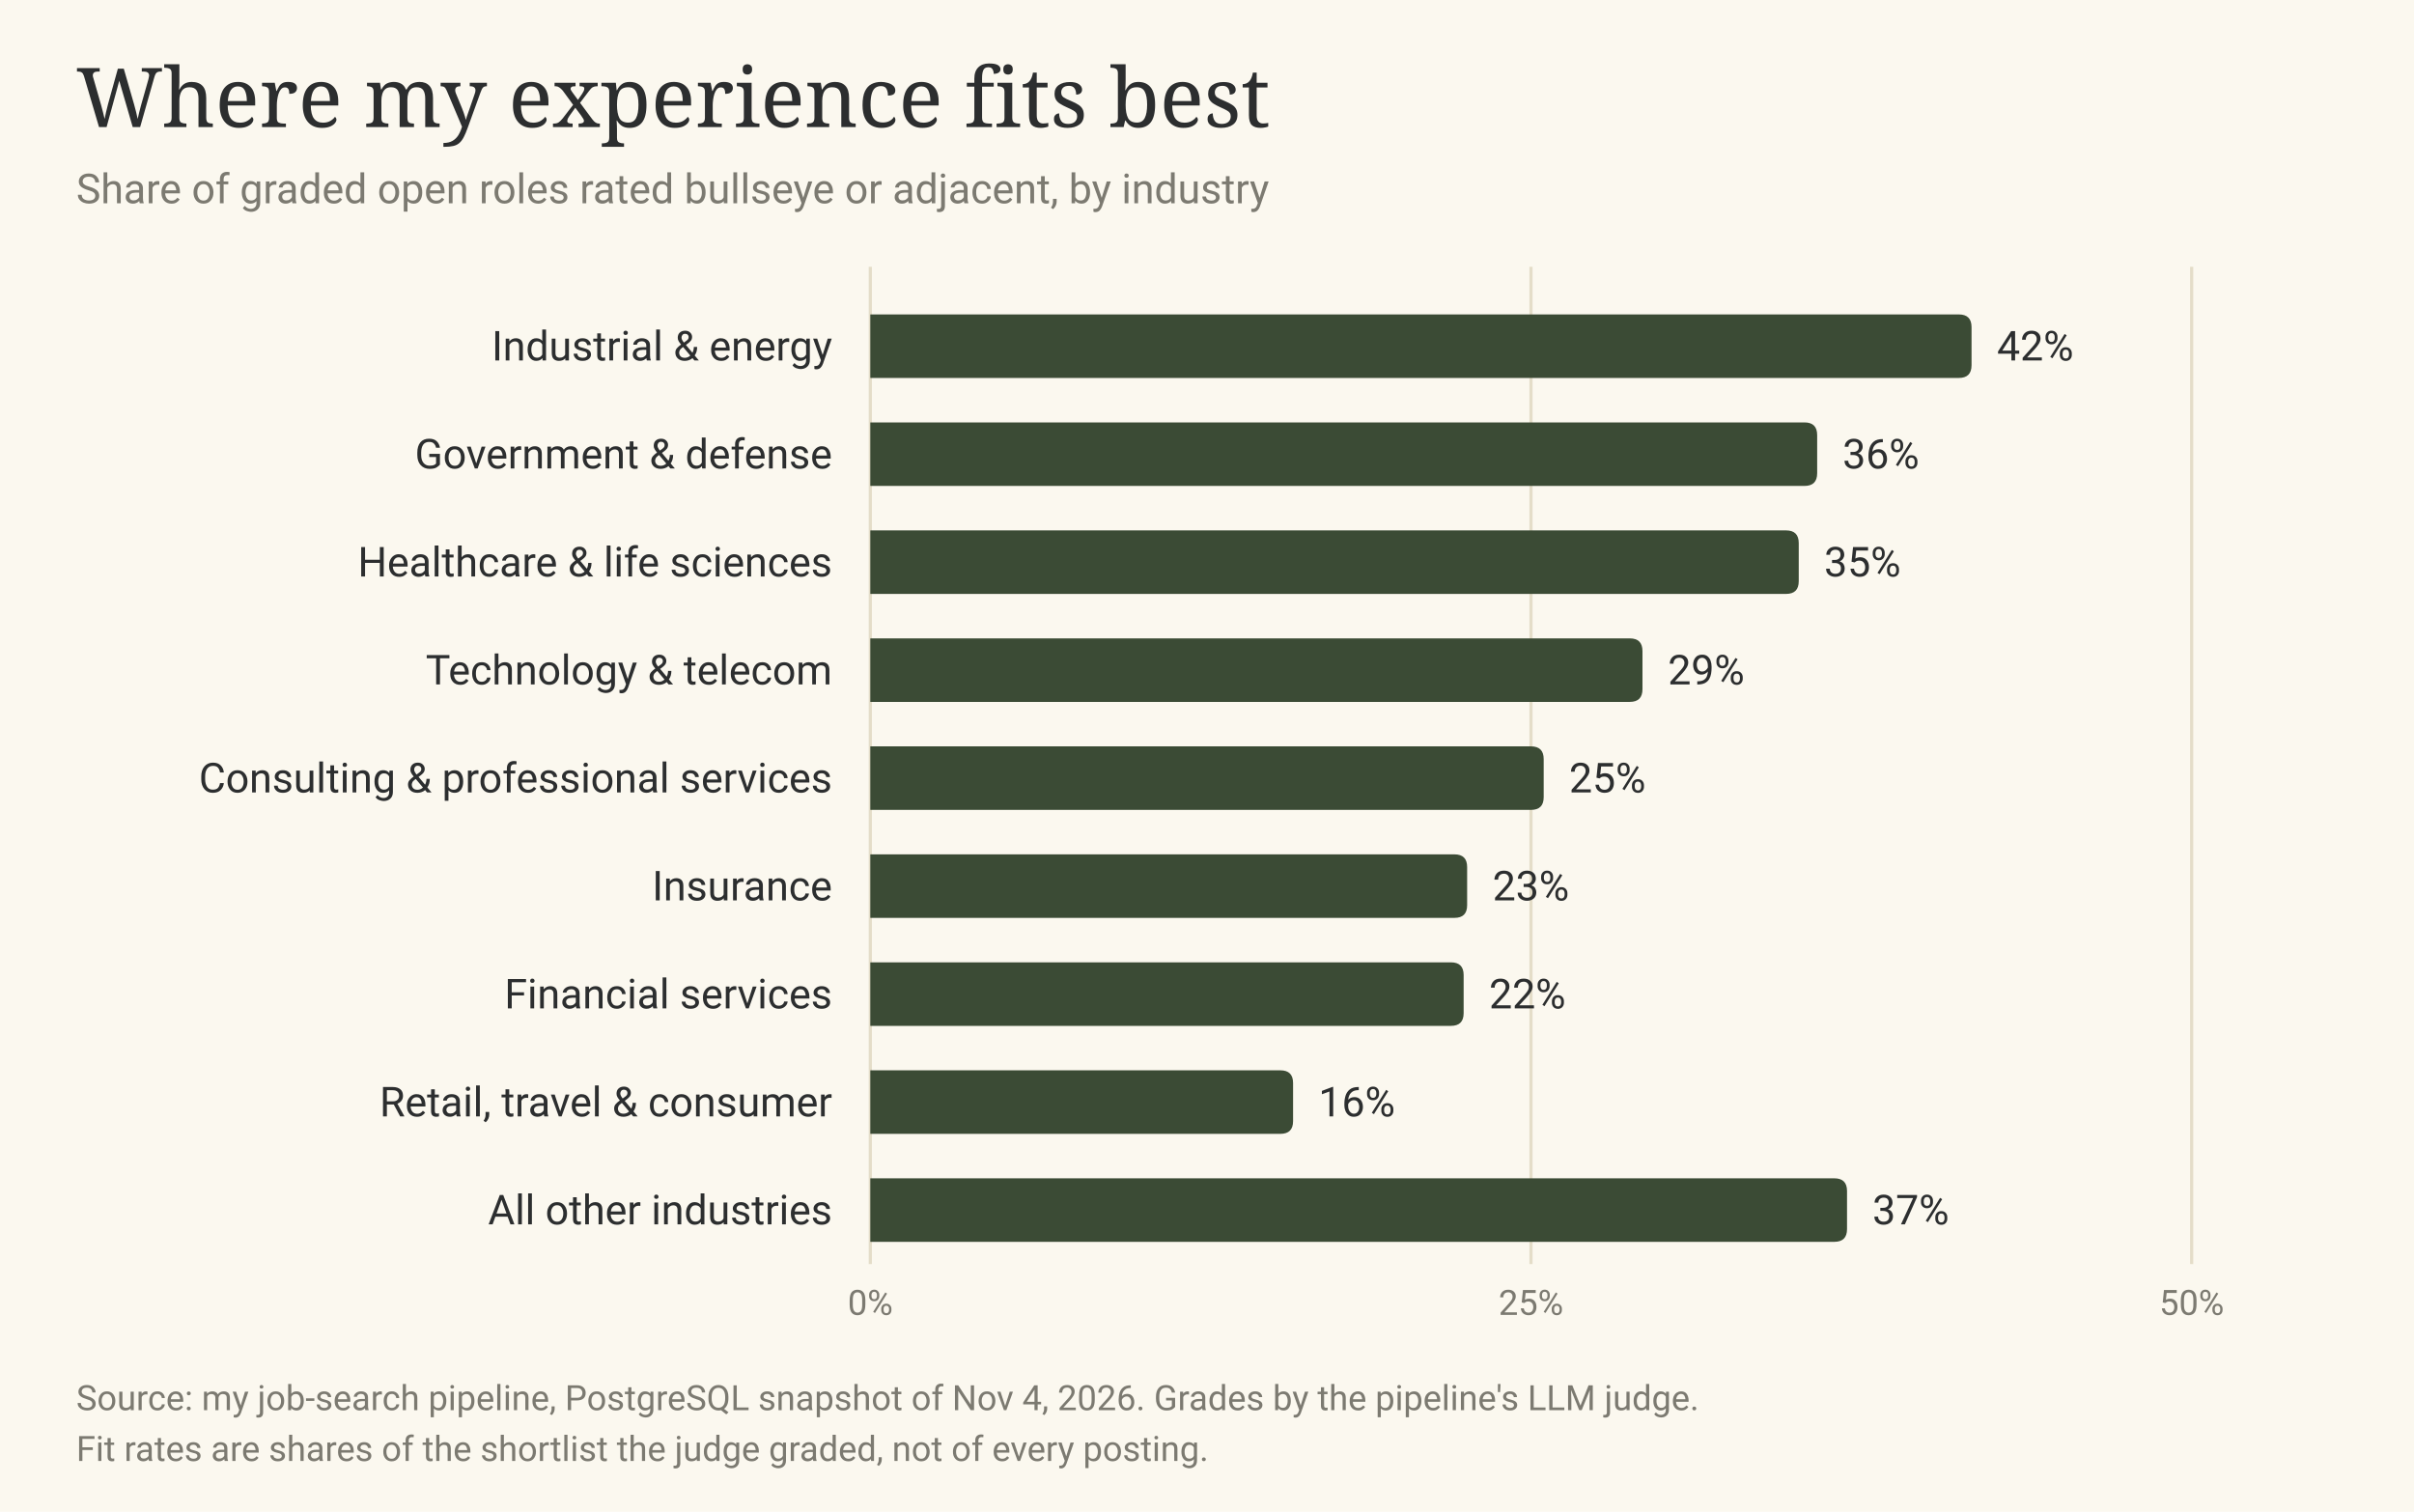
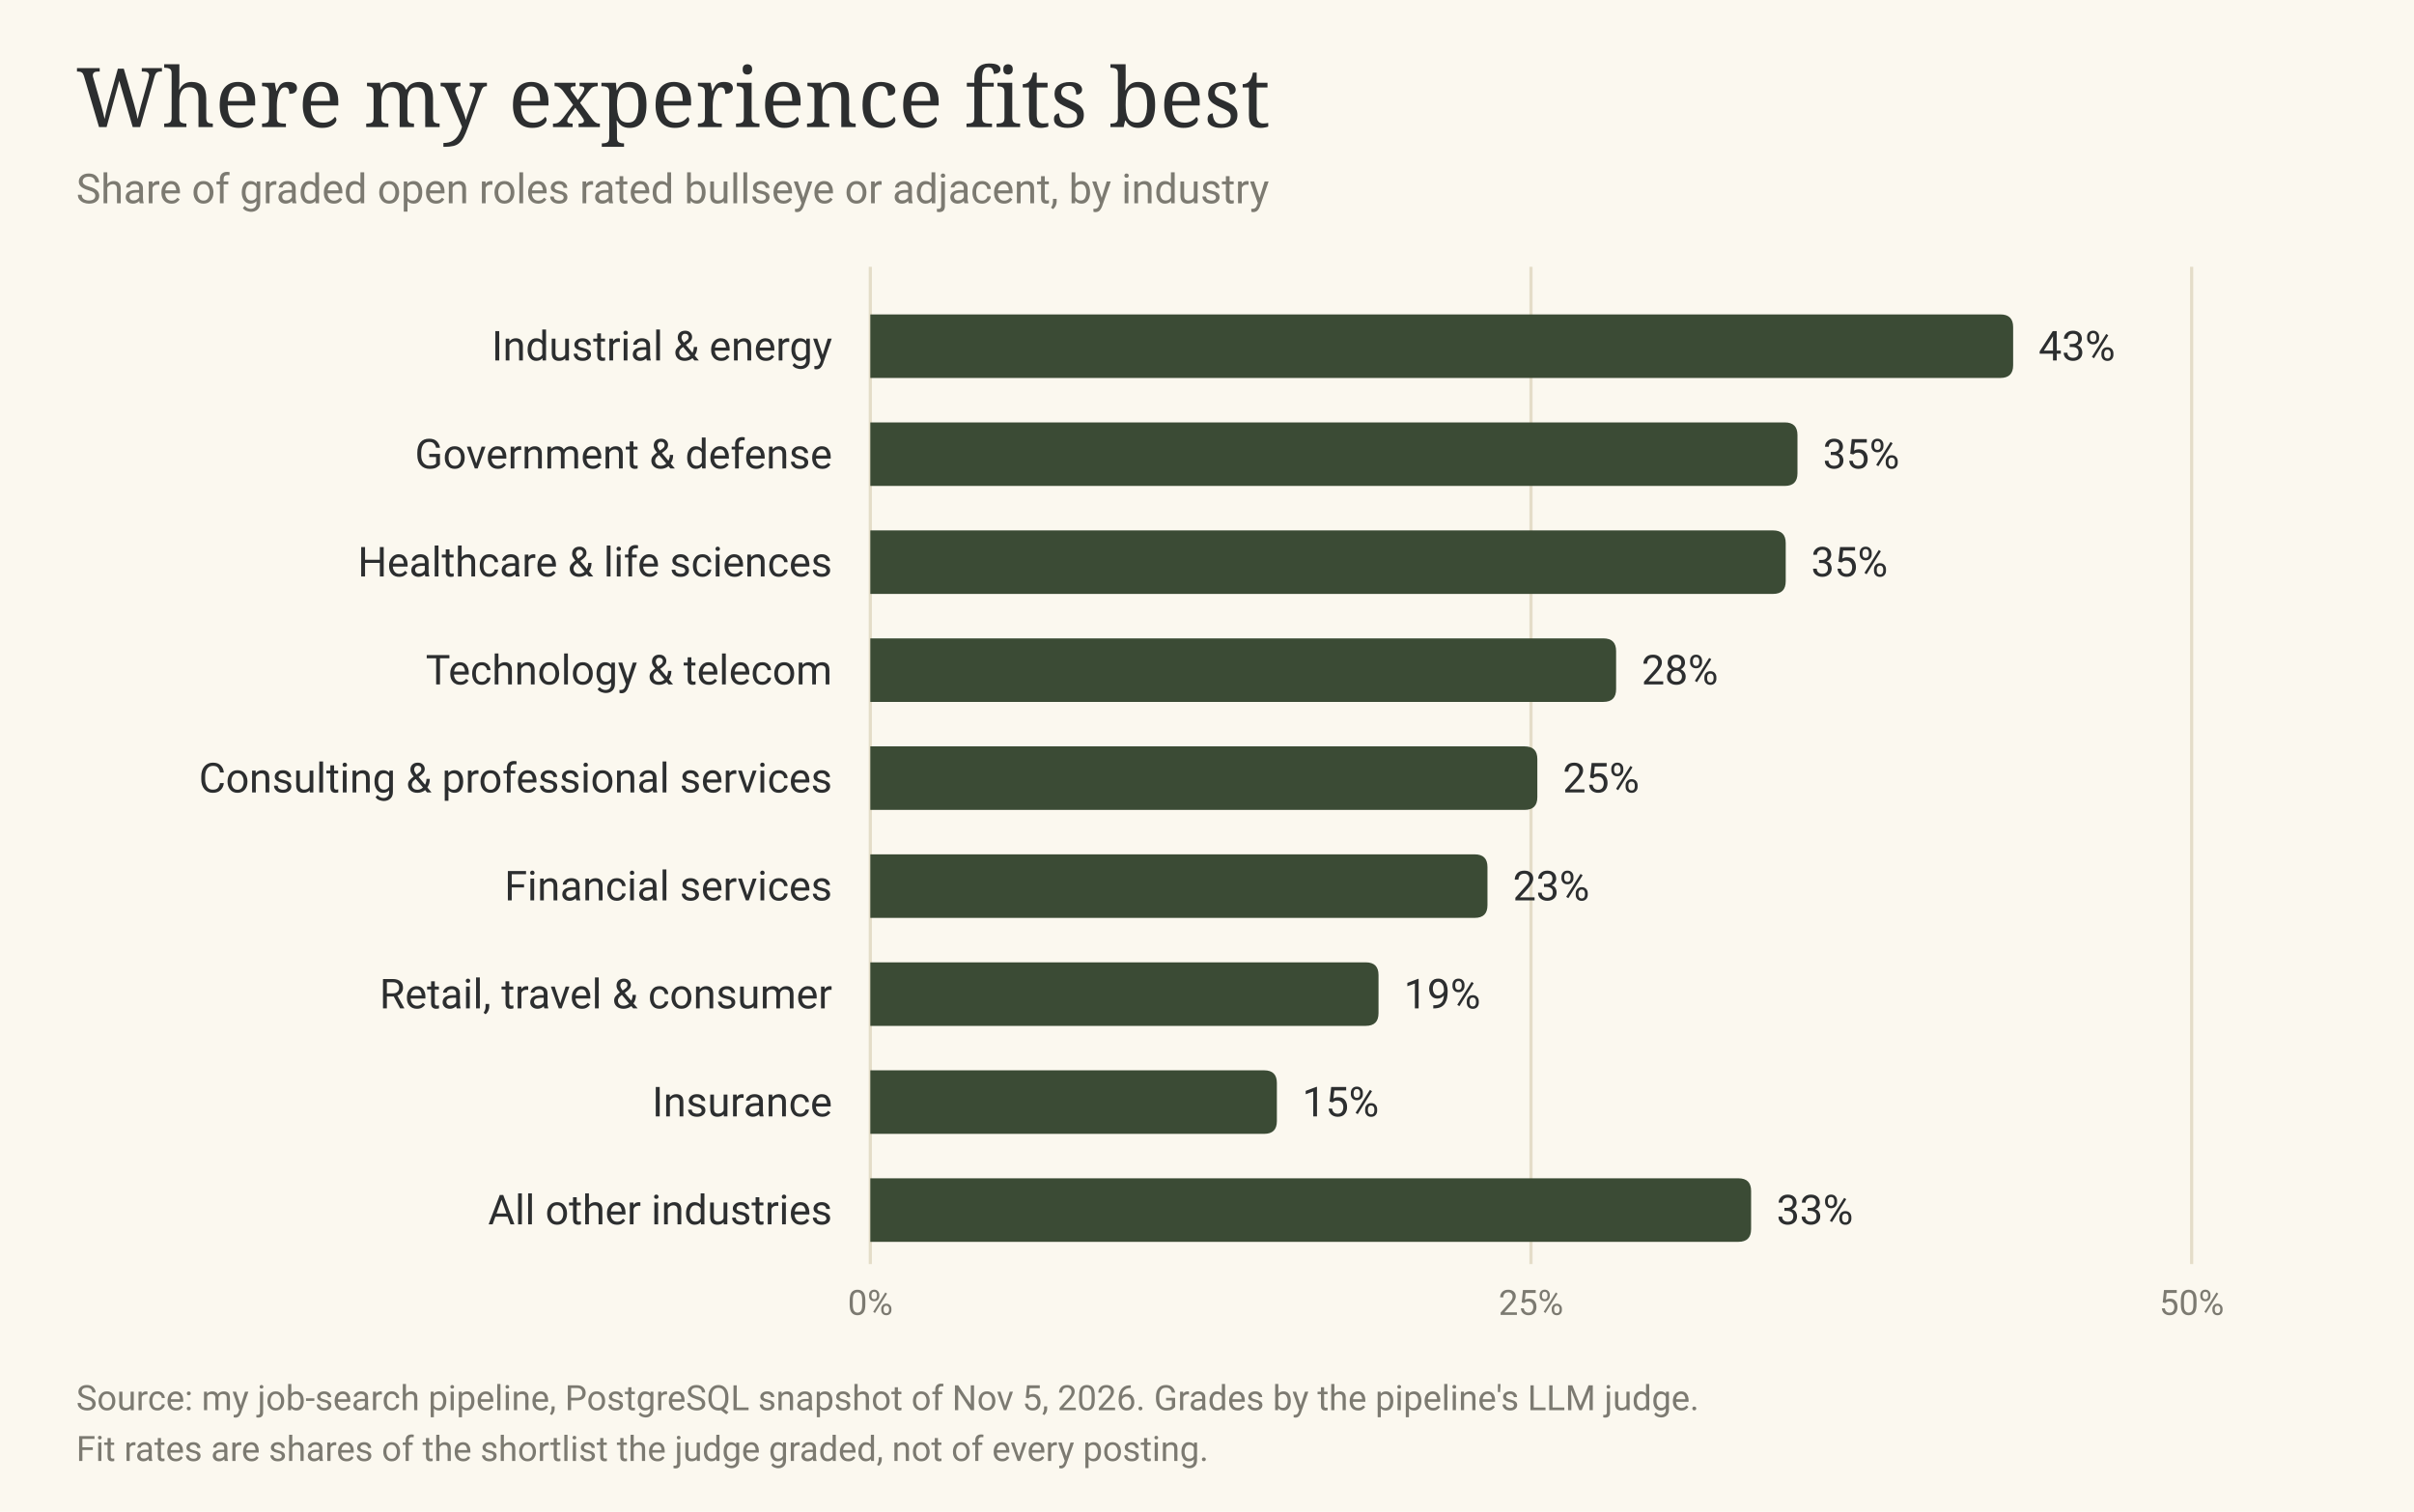
<svg xmlns="http://www.w3.org/2000/svg" viewBox="0 0 760 476" width="760" height="476" role="img" aria-labelledby="t d">
  <rect width="760" height="476" fill="#fbf8ef" />
  <text x="24" y="40" font-family="'Instrument Serif', 'Iowan Old Style', Georgia, serif" font-size="26" fill="#2c2e2f">Where my experience fits best</text>
  <text x="24" y="64" font-family="-apple-system, BlinkMacSystemFont, 'Segoe UI', Roboto, Inter, sans-serif" font-size="13" fill="#7c7a71">Share of graded open roles rated bullseye or adjacent, by industry</text>
  <line x1="274.0" y1="84" x2="274.0" y2="398" stroke="#e4ddc8" stroke-width="1" />
  <text x="274.0" y="414" text-anchor="middle" font-family="-apple-system, BlinkMacSystemFont, 'Segoe UI', Roboto, Inter, sans-serif" font-size="11" fill="#7c7a71">0%</text>
  <line x1="482.0" y1="84" x2="482.0" y2="398" stroke="#e4ddc8" stroke-width="1" />
  <text x="482.0" y="414" text-anchor="middle" font-family="-apple-system, BlinkMacSystemFont, 'Segoe UI', Roboto, Inter, sans-serif" font-size="11" fill="#7c7a71">25%</text>
  <line x1="690.0" y1="84" x2="690.0" y2="398" stroke="#e4ddc8" stroke-width="1" />
  <text x="690.0" y="414" text-anchor="middle" font-family="-apple-system, BlinkMacSystemFont, 'Segoe UI', Roboto, Inter, sans-serif" font-size="11" fill="#7c7a71">50%</text>
  <g>
    <text x="262" y="113.5" text-anchor="end" font-family="-apple-system, BlinkMacSystemFont, 'Segoe UI', Roboto, Inter, sans-serif" font-size="13" fill="#2c2e2f">Industrial &amp; energy</text>
-     <path d="M274.0,99.0H616.7Q620.7,99.0 620.7,103.0V115.0Q620.7,119.0 616.7,119.0H274.0Z" fill="#3b4b35" />
-     <text x="628.7" y="113.5" font-family="-apple-system, BlinkMacSystemFont, 'Segoe UI', Roboto, Inter, sans-serif" font-size="13" fill="#2c2e2f">42%</text>
+     <path d="M274.0,99.0H629.8Q633.8,99.0 633.8,103.0V115.0Q633.8,119.0 629.8,119.0H274.0Z" fill="#3b4b35" />
+     <text x="641.8" y="113.5" font-family="-apple-system, BlinkMacSystemFont, 'Segoe UI', Roboto, Inter, sans-serif" font-size="13" fill="#2c2e2f">43%</text>
  </g>
  <g>
    <text x="262" y="147.5" text-anchor="end" font-family="-apple-system, BlinkMacSystemFont, 'Segoe UI', Roboto, Inter, sans-serif" font-size="13" fill="#2c2e2f">Government &amp; defense</text>
-     <path d="M274.0,133.0H568.1Q572.1,133.0 572.1,137.0V149.0Q572.1,153.0 568.1,153.0H274.0Z" fill="#3b4b35" />
-     <text x="580.1" y="147.5" font-family="-apple-system, BlinkMacSystemFont, 'Segoe UI', Roboto, Inter, sans-serif" font-size="13" fill="#2c2e2f">36%</text>
+     <path d="M274.0,133.0H561.9Q565.9,133.0 565.9,137.0V149.0Q565.9,153.0 561.9,153.0H274.0Z" fill="#3b4b35" />
+     <text x="573.9" y="147.5" font-family="-apple-system, BlinkMacSystemFont, 'Segoe UI', Roboto, Inter, sans-serif" font-size="13" fill="#2c2e2f">35%</text>
  </g>
  <g>
    <text x="262" y="181.5" text-anchor="end" font-family="-apple-system, BlinkMacSystemFont, 'Segoe UI', Roboto, Inter, sans-serif" font-size="13" fill="#2c2e2f">Healthcare &amp; life sciences</text>
-     <path d="M274.0,167.0H562.3Q566.3,167.0 566.3,171.0V183.0Q566.3,187.0 562.3,187.0H274.0Z" fill="#3b4b35" />
-     <text x="574.3" y="181.5" font-family="-apple-system, BlinkMacSystemFont, 'Segoe UI', Roboto, Inter, sans-serif" font-size="13" fill="#2c2e2f">35%</text>
+     <path d="M274.0,167.0H558.2Q562.2,167.0 562.2,171.0V183.0Q562.2,187.0 558.2,187.0H274.0Z" fill="#3b4b35" />
+     <text x="570.2" y="181.5" font-family="-apple-system, BlinkMacSystemFont, 'Segoe UI', Roboto, Inter, sans-serif" font-size="13" fill="#2c2e2f">35%</text>
  </g>
  <g>
    <text x="262" y="215.5" text-anchor="end" font-family="-apple-system, BlinkMacSystemFont, 'Segoe UI', Roboto, Inter, sans-serif" font-size="13" fill="#2c2e2f">Technology &amp; telecom</text>
-     <path d="M274.0,201.0H513.1Q517.1,201.0 517.1,205.0V217.0Q517.1,221.0 513.1,221.0H274.0Z" fill="#3b4b35" />
-     <text x="525.1" y="215.5" font-family="-apple-system, BlinkMacSystemFont, 'Segoe UI', Roboto, Inter, sans-serif" font-size="13" fill="#2c2e2f">29%</text>
+     <path d="M274.0,201.0H504.8Q508.8,201.0 508.8,205.0V217.0Q508.8,221.0 504.8,221.0H274.0Z" fill="#3b4b35" />
+     <text x="516.8" y="215.5" font-family="-apple-system, BlinkMacSystemFont, 'Segoe UI', Roboto, Inter, sans-serif" font-size="13" fill="#2c2e2f">28%</text>
  </g>
  <g>
    <text x="262" y="249.5" text-anchor="end" font-family="-apple-system, BlinkMacSystemFont, 'Segoe UI', Roboto, Inter, sans-serif" font-size="13" fill="#2c2e2f">Consulting &amp; professional services</text>
-     <path d="M274.0,235.0H482.0Q486.0,235.0 486.0,239.0V251.0Q486.0,255.0 482.0,255.0H274.0Z" fill="#3b4b35" />
-     <text x="494.0" y="249.5" font-family="-apple-system, BlinkMacSystemFont, 'Segoe UI', Roboto, Inter, sans-serif" font-size="13" fill="#2c2e2f">25%</text>
+     <path d="M274.0,235.0H480.0Q484.0,235.0 484.0,239.0V251.0Q484.0,255.0 480.0,255.0H274.0Z" fill="#3b4b35" />
+     <text x="492.0" y="249.5" font-family="-apple-system, BlinkMacSystemFont, 'Segoe UI', Roboto, Inter, sans-serif" font-size="13" fill="#2c2e2f">25%</text>
  </g>
  <g>
-     <text x="262" y="283.5" text-anchor="end" font-family="-apple-system, BlinkMacSystemFont, 'Segoe UI', Roboto, Inter, sans-serif" font-size="13" fill="#2c2e2f">Insurance</text>
-     <path d="M274.0,269.0H457.9Q461.9,269.0 461.9,273.0V285.0Q461.9,289.0 457.9,289.0H274.0Z" fill="#3b4b35" />
-     <text x="469.9" y="283.5" font-family="-apple-system, BlinkMacSystemFont, 'Segoe UI', Roboto, Inter, sans-serif" font-size="13" fill="#2c2e2f">23%</text>
+     <text x="262" y="283.5" text-anchor="end" font-family="-apple-system, BlinkMacSystemFont, 'Segoe UI', Roboto, Inter, sans-serif" font-size="13" fill="#2c2e2f">Financial services</text>
+     <path d="M274.0,269.0H464.3Q468.3,269.0 468.3,273.0V285.0Q468.3,289.0 464.3,289.0H274.0Z" fill="#3b4b35" />
+     <text x="476.3" y="283.5" font-family="-apple-system, BlinkMacSystemFont, 'Segoe UI', Roboto, Inter, sans-serif" font-size="13" fill="#2c2e2f">23%</text>
  </g>
  <g>
-     <text x="262" y="317.5" text-anchor="end" font-family="-apple-system, BlinkMacSystemFont, 'Segoe UI', Roboto, Inter, sans-serif" font-size="13" fill="#2c2e2f">Financial services</text>
-     <path d="M274.0,303.0H456.8Q460.8,303.0 460.8,307.0V319.0Q460.8,323.0 456.8,323.0H274.0Z" fill="#3b4b35" />
-     <text x="468.8" y="317.5" font-family="-apple-system, BlinkMacSystemFont, 'Segoe UI', Roboto, Inter, sans-serif" font-size="13" fill="#2c2e2f">22%</text>
+     <text x="262" y="317.5" text-anchor="end" font-family="-apple-system, BlinkMacSystemFont, 'Segoe UI', Roboto, Inter, sans-serif" font-size="13" fill="#2c2e2f">Retail, travel &amp; consumer</text>
+     <path d="M274.0,303.0H430.0Q434.0,303.0 434.0,307.0V319.0Q434.0,323.0 430.0,323.0H274.0Z" fill="#3b4b35" />
+     <text x="442.0" y="317.5" font-family="-apple-system, BlinkMacSystemFont, 'Segoe UI', Roboto, Inter, sans-serif" font-size="13" fill="#2c2e2f">19%</text>
  </g>
  <g>
-     <text x="262" y="351.5" text-anchor="end" font-family="-apple-system, BlinkMacSystemFont, 'Segoe UI', Roboto, Inter, sans-serif" font-size="13" fill="#2c2e2f">Retail, travel &amp; consumer</text>
-     <path d="M274.0,337.0H403.1Q407.1,337.0 407.1,341.0V353.0Q407.1,357.0 403.1,357.0H274.0Z" fill="#3b4b35" />
-     <text x="415.1" y="351.5" font-family="-apple-system, BlinkMacSystemFont, 'Segoe UI', Roboto, Inter, sans-serif" font-size="13" fill="#2c2e2f">16%</text>
+     <text x="262" y="351.5" text-anchor="end" font-family="-apple-system, BlinkMacSystemFont, 'Segoe UI', Roboto, Inter, sans-serif" font-size="13" fill="#2c2e2f">Insurance</text>
+     <path d="M274.0,337.0H398.0Q402.0,337.0 402.0,341.0V353.0Q402.0,357.0 398.0,357.0H274.0Z" fill="#3b4b35" />
+     <text x="410.0" y="351.5" font-family="-apple-system, BlinkMacSystemFont, 'Segoe UI', Roboto, Inter, sans-serif" font-size="13" fill="#2c2e2f">15%</text>
  </g>
  <g>
    <text x="262" y="385.5" text-anchor="end" font-family="-apple-system, BlinkMacSystemFont, 'Segoe UI', Roboto, Inter, sans-serif" font-size="13" fill="#2c2e2f">All other industries</text>
-     <path d="M274.0,371.0H577.5Q581.5,371.0 581.5,375.0V387.0Q581.5,391.0 577.5,391.0H274.0Z" fill="#3b4b35" />
-     <text x="589.5" y="385.5" font-family="-apple-system, BlinkMacSystemFont, 'Segoe UI', Roboto, Inter, sans-serif" font-size="13" fill="#2c2e2f">37%</text>
+     <path d="M274.0,371.0H547.3Q551.3,371.0 551.3,375.0V387.0Q551.3,391.0 547.3,391.0H274.0Z" fill="#3b4b35" />
+     <text x="559.3" y="385.5" font-family="-apple-system, BlinkMacSystemFont, 'Segoe UI', Roboto, Inter, sans-serif" font-size="13" fill="#2c2e2f">33%</text>
  </g>
-   <text x="24" y="444" font-family="-apple-system, BlinkMacSystemFont, 'Segoe UI', Roboto, Inter, sans-serif" font-size="11" fill="#7c7a71">Source: my job-search pipeline, PostgreSQL snapshot of Nov 4, 2026. Grades by the pipeline's LLM judge.</text>
+   <text x="24" y="444" font-family="-apple-system, BlinkMacSystemFont, 'Segoe UI', Roboto, Inter, sans-serif" font-size="11" fill="#7c7a71">Source: my job-search pipeline, PostgreSQL snapshot of Nov 5, 2026. Grades by the pipeline's LLM judge.</text>
  <text x="24" y="460" font-family="-apple-system, BlinkMacSystemFont, 'Segoe UI', Roboto, Inter, sans-serif" font-size="11" fill="#7c7a71">Fit rates are shares of the shortlist the judge graded, not of every posting.</text>
</svg>
